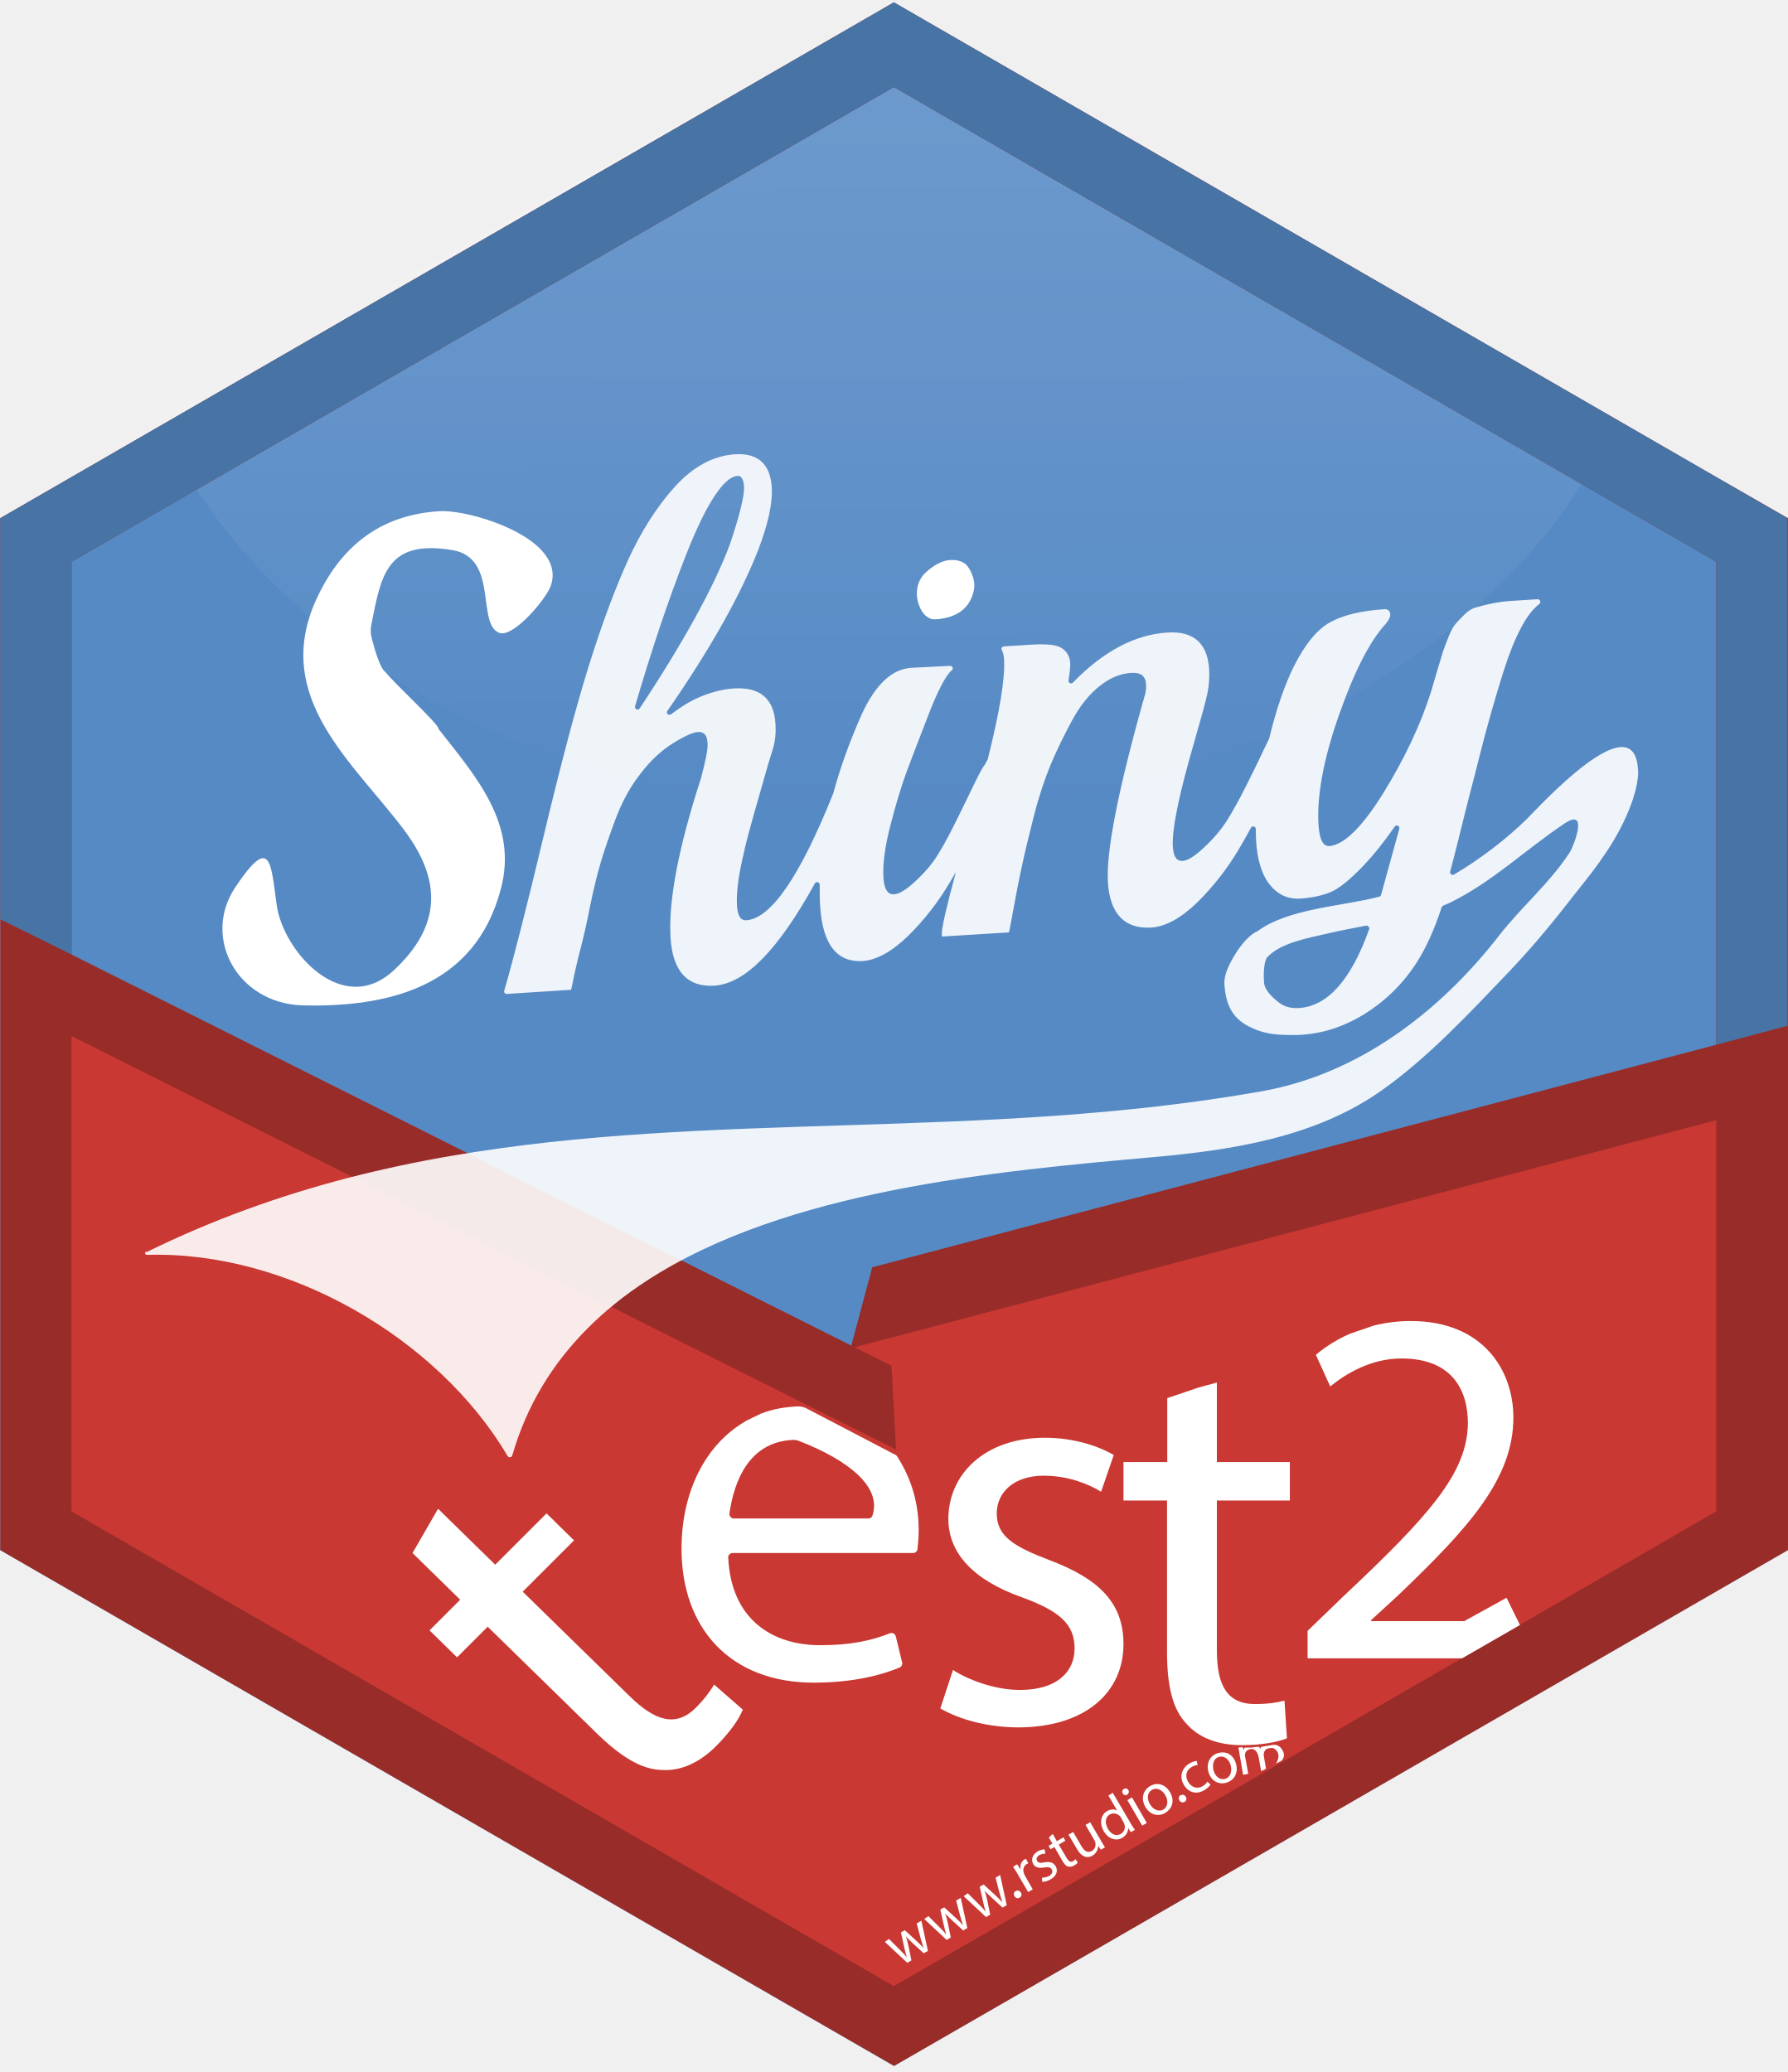
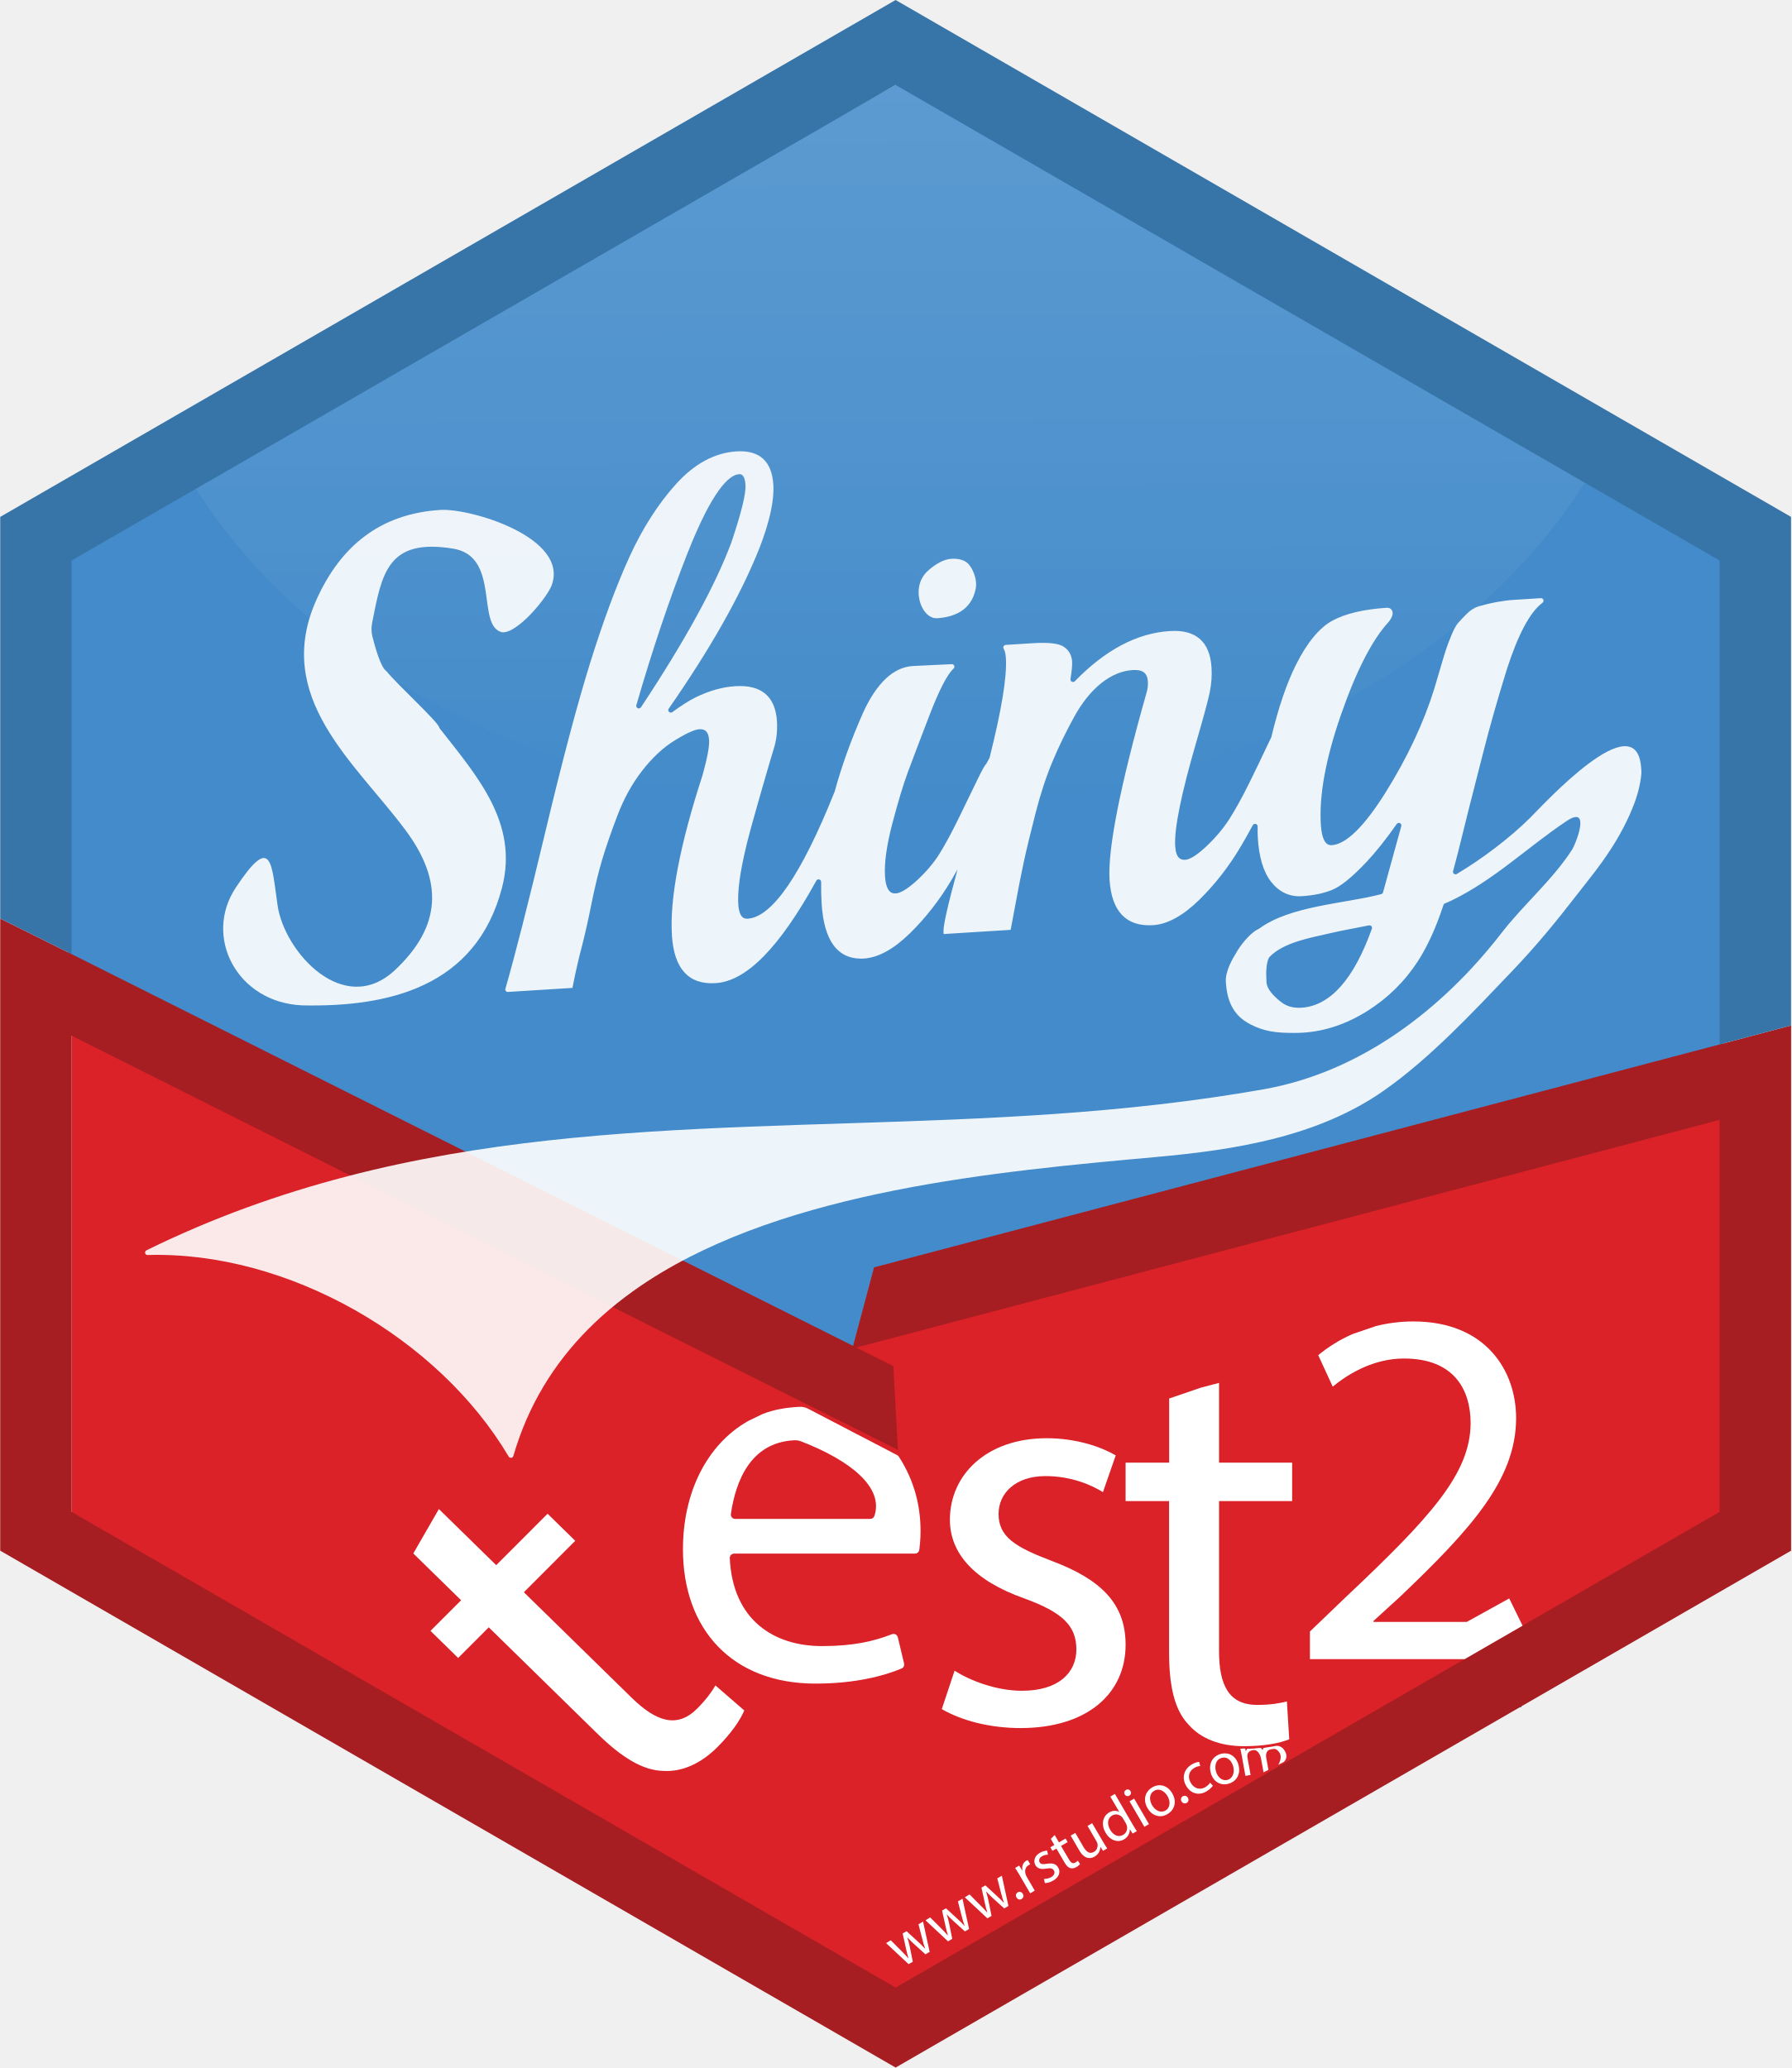
- <svg xmlns="http://www.w3.org/2000/svg" version="1.1" id="Layer_1" x="0px" y="0px" viewBox="0 0 735 852" style="enable-background:new 0 0 735 852;" xml:space="preserve">
+ <svg xmlns="http://www.w3.org/2000/svg" version="1.1" id="shinytest2" x="0px" y="0px" viewBox="0 0 2521 2911" style="enable-background:new 0 0 2521 2911;" xml:space="preserve">
  <style type="text/css">
- 	.st0{fill:#568AC5;}
+ 	.st0{fill:#438BCA;}
	.st1{opacity:0.25;fill:url(#SVGID_1_);}
- 	.st2{fill:#C93832;}
- 	.st3{fill:#982C29;}
- 	.st4{fill:#FFFFFF;}
- 	.st5{fill:#4774A5;}
- 	.st6{opacity:0.9;fill:#FFFFFF;}
- 	.st7{fill:none;}
+ 	.st2{fill:#DA2228;}
+ 	.st3{fill:#A61E22;}
+ 	.st4{fill:#3775A9;}
+ 	.st5{opacity:0.9;fill:#FFFFFF;}
+ 	.st6{fill:#FFFFFF;}
</style>
-   <path class="st0" d="M734.9,637.4L367.5,849.5L0.1,637.4V213.1L367.5,1l367.4,212.1V637.4z" />
-   <linearGradient id="SVGID_1_" gradientUnits="userSpaceOnUse" x1="363.889" y1="-128.789" x2="365.187" y2="334.736">
-     <stop offset="0" style="stop-color:#FFFFFF;stop-opacity:0.83" />
-     <stop offset="1" style="stop-color:#FFFFFF;stop-opacity:0" />
-   </linearGradient>
-   <path class="st1" d="M364.9,334c139.8,0,258.4-67.8,299.6-161.6L367.5,1L65,171.8C106,266,224.7,334,364.9,334z" />
-   <polygon class="st2" points="350.6,553.9 711.1,451.7 705.6,637.8 693,644.2 693.8,646.5 366.8,823.4 27.2,624.6 27.2,416.5 " />
-   <path class="st3" d="M705.6,196.2L427.8,35.8L367.5,1l-60.3,34.8L29.4,196.2L0.1,213.1v424.3l29.3,16.9l281.3,162.4l56.9,32.8  l56.9-32.8l281.3-162.4l29.3-16.9V213.1L705.6,196.2z M367.5,35.8L367.5,35.8L705.6,231v198.6l-347,91.5l-8.6,32.2L29.4,392.5V231  L367.5,35.8z M367.5,816.7L29.4,621.5V426l17.2,8.6L308,565.8l60.4,30.2l-1.9-34.4l-15.2-7.6l60.4-15.9l145.6-38.4l148.3-39.1v160.9  L367.5,816.7z" />
-   <path class="st4" d="M384.1,254.7L384.1,254.7L384.1,254.7c6.4-0.3,14.4-2.6,16.3-12.1c0.9-4.2-1.7-9.1-3.3-10.5  c-1.6-1.4-3.8-2-6.7-1.8c-2.9,0.2-6.4,2-9.7,5c-4.4,4-4.3,9.9-2.8,13.7C379.2,252.5,381.5,254.6,384.1,254.7z" />
-   <path class="st4" d="M206,365.2c6.9-26.5-10.3-45.8-25.5-65.2c-0.1-0.1-0.2-0.2-0.2-0.4c-0.6-2.5-17.1-17.5-21.7-23.1l-0.2-0.2  c-2.2-1.6-4.5-9.6-5.6-14c-0.5-1.8-0.5-3.8-0.1-5.6c4-20.1,6.2-35,33.3-30.5c19.5,3.2,9.4,31.4,19.8,34.2l0.2,0  c6.3,0.6,18.6-14.4,20.4-19.4c7-19.6-33.4-31.6-45.7-30.8c-24.7,1.5-40.9,14.8-50.8,36.6c-18.2,40.3,15.8,67.1,36.4,94.7  c15.6,20.9,14.9,39.5-4.3,57.4c-21,19.7-45.4-7.4-48.2-26.5c-2.5-17.5-2.3-29.7-17.1-7.5c-13.6,20.4,0.5,47.3,27.2,48.5  C158.9,414.3,195.4,406.3,206,365.2z" />
-   <polygon class="st5" points="367.5,1 0.1,213.1 0.1,378 29.4,392.5 29.4,231 367.5,35.8 367.5,35.8 705.6,231 705.6,429.6   734.9,421.8 734.9,213.1 " />
-   <path class="st6" d="M60.6,516c57.5-1.7,119.3,34,148.1,82.7c0.5,0.8,1.7,0.6,1.9-0.2c6-20.8,16.7-37.9,30.7-52  c7.4-7.5,15.7-14.1,24.8-20c57.1-37.1,143.1-44.9,208.2-50.7c32.4-2.9,66.6-8.2,93.7-27.4c18.9-13.3,36.4-32.1,52-48.4  c11.2-11.8,18.6-21,28.2-33.3c5.1-6.5,7.7-9.5,12.6-16.9c3.9-5.9,7.5-12.7,9.9-19.3c0.5-1.5,2.5-6.7,2.8-12.4v-0.2  c0-0.6-0.1-1.2-0.1-1.8c-1.8-27-40.5,15.5-45.6,20.6c-8.2,8.1-19.4,16.7-30,22.9c-0.8,0.5-1.8-0.3-1.6-1.2c1.1-4,2.4-9.1,3.9-15.2  c2-8,3.3-13.4,3.9-15.6c0.6-2.1,2.1-8.2,4.7-18.3c2.5-10,5.7-21.3,9.5-33.4c4.6-14.4,9.5-23.6,14.5-27.4l0.2-0.2  c0.8-0.6,0.3-1.9-0.7-1.9l-11.1,0.7c-4.5,0.3-9.3,1.2-14.4,2.7c-1.7,0.5-3.4,1.6-4.9,3.2c-1.4,1.4-2.6,2.6-3.4,3.6  c-0.9,1-1.9,2.8-2.9,5.4c-1,2.4-1.7,4.4-2.2,5.8c-0.4,1.4-1.2,3.9-2.3,7.6c-1.1,3.7-1.9,6.5-2.5,8.5c-4.3,13.9-11.1,28.2-19.9,42.4  c-8.7,14-16.2,21.2-22.1,21.6l-0.2,0c-2.4,0-3.8-2.8-4.2-8.4c-0.8-12,2-27.2,8.3-45.2c6.3-18,12.8-30.8,19.5-38  c1.2-1.5,1.7-2.7,1.7-3.7c-0.1-1.3-0.9-2.1-2.3-2.1h0c-9.5,0.6-17,2.4-22.3,5.3c-5.4,2.9-10.4,9-15,18.1  c-3.8,7.7-7.3,17.7-10.2,29.8l-0.1,0.2c-0.5,1-1.1,2.2-1.8,3.7c-2,4.3-4.5,9.5-7.4,15.2c-2.9,5.8-5.6,10.7-8,14.5  c-2.4,3.8-5.6,7.6-9.5,11.2c-4.6,4.4-7.3,5.4-8.7,5.5l-0.3,0c-1.5,0-3.4-0.6-3.8-5.6c-0.5-7.1,2.5-21.7,8.8-43.3  c2.9-10.1,4.7-16.6,5.4-20c0.7-3.4,0.9-6.8,0.7-10.1c-0.7-10.5-6.4-15.6-17.1-14.9c-13.4,0.8-26.5,7.8-38.9,20.6  c-0.7,0.7-2,0.1-1.8-0.9c0.5-3.3,0.8-5.7,0.7-7.2c-0.2-2.6-1.3-4.7-3.5-6.1c-2.1-1.4-6.2-1.8-12.7-1.4l-11.1,0.7  c-0.8,0.1-1.2,0.9-0.8,1.6l0,0c0.5,0.8,0.8,2,0.9,3.8c0.5,7.6-1.8,21.4-6.7,41c-0.4,0.7-0.9,1.7-1.3,2.4c-0.6,0.6-1.5,2.2-3.8,6.8  c-2.1,4.4-4.6,9.5-7.5,15.4c-2.9,5.9-5.5,10.8-7.9,14.6c-2.3,3.8-5.5,7.5-9.3,11c-4.6,4.3-7.3,5.3-8.7,5.3l-0.3,0  c-0.9,0-3.7,0-4.1-7c-0.3-5.4,0.6-12.6,2.9-21.4c2.3-8.9,4.5-16.1,6.4-21.3c1.9-5.1,4.7-12.5,9-23.5c3.9-10.2,7.2-16.6,9.8-18.9  l0.1,0c0.7-0.7,0.2-1.8-0.8-1.8l-15.9,0.8c-8,0.5-14.8,6.9-20.4,19.1c-5,11.2-8.9,22.1-11.7,32.5c-0.1,0.2-0.1,0.3-0.2,0.5  c-13.5,33.6-25.4,51-35.5,51.7l-0.3,0c-0.8,0-3.2,0-3.6-5.9c-0.3-4.7,0.4-11.1,2.2-19.1c0.7-3.2,1.6-7.2,2.9-11.9  c1.3-4.7,2.3-8.4,3.1-11.1c0.8-2.7,1.8-6.2,3-10.5c1.2-4.3,2.3-8.1,3.4-11.4c1.1-3.4,1.5-7.2,1.2-11.1c-0.7-10.2-6.4-15-17.1-14.3  c-5.2,0.3-10.7,1.9-16.2,4.5c-2.7,1.3-6,3.4-9.6,6.1c-1,0.7-2.2-0.4-1.5-1.4c17.2-24.8,29.8-47,37.3-66.1c4.1-10.7,6-19.4,5.6-25.8  c-0.6-9.6-5.7-14.2-15.1-13.6c-9,0.6-17.3,5.1-24.8,13.4c-7.4,8.2-13.8,18.3-19.2,30.1c-5.3,11.7-10.7,26.2-16,43.1  c-5.3,16.9-11.5,40.3-18.5,69.6c-7,29.3-12.5,51-16.4,64.4c-0.2,0.7,0.4,1.4,1.1,1.3l26.4-1.7l0.2-0.8c1.2-6,2.4-11.3,3.6-15.8  c1.2-4.5,2.6-10.6,4-17.8c1.5-7.2,3-13.4,4.5-18.4c1.5-5,3.6-11.1,6.2-18c2.6-6.8,6-13,10.2-18.3c4.1-5.3,8.6-9.5,13.4-12.4  c5.8-3.6,8.6-4.4,10-4.5c0.1,0,0.3,0,0.4,0c1.5,0,3.4,0.5,3.6,4.5c0.2,2.5-0.8,7.4-2.7,14.5c-9.3,28.6-13.5,50.7-12.5,65.8  c0.9,13.6,6.9,20.2,18,19.5c12.6-0.8,26.2-14.6,41.3-42c0.5-1,2-0.6,2,0.5c0,3.1,0,6.1,0.2,9c1,14.9,6.4,22.4,16.1,22.4  c0.4,0,0.8,0,1.2,0c5.9-0.4,12.2-3.9,18.9-10.4c6.5-6.4,12.3-13.8,17.2-22.1c0.8-1.3,1.6-2.7,2.4-4.1c-4,14.7-5.9,23.2-5.8,25.5  l0.1,1l27.5-1.7l0.2-0.8c0.2-0.8,1.1-5.9,1.9-10.1c1.1-6,2.2-11.7,3.4-17.1c1.1-5.3,2.8-12,4.8-20c2-7.9,4.4-15,6.9-21.1  c2.6-6.1,5.6-12.3,8.9-18.3c3.2-5.9,7-10.6,11.2-13.9c4.1-3.3,8.4-5.1,12.8-5.4c4.1-0.3,6,1.2,6.3,4.6c0.1,1.8-0.1,3.5-0.7,5.2  c-10.8,38.2-15.8,63.8-15,76.3c0.8,13,6.9,19.3,17.9,18.6c5.9-0.4,12.2-3.9,18.9-10.4c6.5-6.4,12.3-13.8,17.2-22.1  c1.5-2.6,3.2-5.5,4.8-8.5c0.5-1,2-0.6,2,0.5c0,1.5,0,3,0.1,4.3c0.4,8.1,2.3,14.3,5.5,18.4c3.3,4.2,7.5,6.2,12.6,5.9  c4.8-0.3,8.9-1.2,12.4-2.6c3.5-1.4,8.1-5.1,14-11.3c3.8-4,8-9.2,12.5-15.7c0.7-1,2.2-0.3,1.9,0.9l-7.5,27.2  c-0.1,0.4-0.4,0.6-0.7,0.7c-15,4-37.2,4.7-50.1,14.2l-0.2,0.1c-2.7,1.1-6.3,5.1-8.6,8.8c-2.3,3.7-5.1,8.6-4.8,13  c0.5,7.4,2.7,13.6,10.1,17.3c5.7,2.9,10.5,3.5,17.9,3.5c1.2,0,2.5,0,3.8-0.1c9-0.6,17.8-3.5,26.2-8.8c8.4-5.3,15.4-12.2,20.8-20.5  c4-6.2,7.5-13.9,10.5-23.1c0.1-0.3,0.3-0.5,0.6-0.7c1-0.4,1.9-0.8,2.6-1.1c17.5-8.5,31.1-21.8,47.2-32.6c10.4-7,3.7,9.5,2.4,11.6  c-8.1,12.6-19.9,22.5-29.1,34.3c-24.2,31.2-57.6,57-97.5,64.1c-115.1,20.4-225.8,7.9-334,26.7c-14,2.4-28,5.4-42,9  c-27.6,7.2-55,16.9-82.3,30.3C59.1,514.6,59.5,516.1,60.6,516z M263,291.3c-0.7,1-2.2,0.3-1.9-0.9c6.7-22.9,13.7-43.8,20.9-62.1  c10.4-26.5,17.3-32.4,21.2-32.6l0.2,0c0.5,0,2.2,0,2.5,4.4c0.2,3.6-1.7,11.5-5.8,23.7C293.5,241.4,281,264.1,263,291.3z   M562.9,382.1c-7.4,20.8-17.1,31.7-28.9,32.4c-3.4,0.2-6.2-0.6-8.5-2.5c-2.6-2.1-5.6-4.9-5.8-8c-0.3-4.3,0-7.8,1-10  c0.1-0.1,0.1-0.2,0.2-0.3c5.8-6.2,17.2-8,24.7-9.8c5.3-1.3,10.8-2.2,16.1-3.3C562.5,380.6,563.2,381.4,562.9,382.1z" />
-   <path class="st4" d="M461.9,676c0-17-10.2-26.8-30.2-34.4c-15-5.7-21.9-9.9-21.9-19.3c0-8.5,6.9-15.5,19.3-15.5  c10.7,0,19,3.8,23.6,6.6l5.2-15.1c-6.4-3.8-16.7-7.1-28.3-7.1c-24.8,0-39.7,15.1-39.7,33.4c0,13.7,9.8,25,30.5,32.3  c15.5,5.7,21.4,11.1,21.4,21c0,9.4-7.1,17-22.4,17c-10.5,0-21.4-4.2-27.6-8.2l-5.2,15.8c8.1,4.7,19.8,7.8,32.4,7.8  C446.2,710.1,461.9,696,461.9,676z" />
-   <path class="st4" d="M327.9,578.3c-5.5,0.3-10.3,1.1-15.1,3c-0.1,0-0.1,0-0.2,0.1l-5.8,2.8c0,0-0.1,0-0.1,0.1  c-16.9,9.7-26.5,29.4-26.5,52.5c0,33,20.3,55.1,54.3,55.1c16.5,0,28.1-3.2,35.3-6.2c0.8-0.3,1.3-1.2,1.1-2.1l-2.6-10.7  c-0.3-1.1-1.4-1.7-2.4-1.3c-7.1,2.8-15.5,4.9-28.7,4.9c-19.6,0-36.6-10.5-37.8-36c-0.1-1,0.8-1.9,1.8-1.9h74.2  c0.9,0,1.7-0.7,1.8-1.6c0.2-2,0.5-4.5,0.5-7.7c0-9.9-2.3-20.3-8.9-30.5c-0.2-0.3-0.4-0.5-0.7-0.6c-3.7-2-29.8-15.5-36.6-19.1  C330.4,578.5,329.2,578.3,327.9,578.3z M357.1,624.4h-55.4c-1.1,0-1.9-1-1.8-2.1c1.9-13.1,7.9-29.3,25.9-30.2c1-0.1,2,0.1,2.9,0.5  c20.3,7.9,33.9,18.9,30,30.6C358.5,623.9,357.8,624.4,357.1,624.4z" />
-   <path class="st4" d="M526.4,718.5c-1.7-1.5-3-1-4.2-0.8c-1.1,0.2-3.7,0.5-3.8,0.7c-0.2,0.6,0,0-0.2,0.7l0,0  c-0.2-0.3-0.4-0.6-0.6-0.8l0,0l0,0c-0.1,0-0.2,0-0.3,0l-0.3,0c-0.5,0-0.6,0-1.1,0.1c-1,0.2-1.7,0.2-2.7,0.2c-0.4,0-1,0-1.4,0  c-0.2,0.2-0.4,0.6-0.5,0.9l-0.1,0l-0.2-1l-0.2,0c-0.6,0-1,0-1.6,0.1l-0.1,0c0.2,0.8,0.4,1.6,0.5,2.6l1.5,8.6l2.1-0.4l-1.3-7.1  c-0.1-0.4-0.1-0.7,0-1.1c0.2-1.1,1-1.8,2.4-2c1.7-0.3,2.9,1.6,3.2,3.5l1,5.6l2-1l-0.9-5.2c-0.1-0.4-0.1-0.8,0-1.1  c0.2-1.1,0.8-1.9,2-2.1c1.3-0.2,1.9-0.4,3,0.7c2.3,2.3,0,5.6,0,5.6l2.1-1.1C526.6,724.2,529.6,722.1,526.4,718.5z" />
-   <path class="st4" d="M286.1,702.2c-8.2,8.2-16.8,5.4-27-4.5l-44.2-43.2l21.1-21.1l-11.3-11.1l-21.1,21.1l-23.5-23l-10.5,18.2  l19.6,19.2l-12.6,12.6l11.3,11.1l12.6-12.6l44.7,43.7c9.6,9.4,18.4,15.1,27,15.2c7.6,0.5,15.3-2.9,22.2-9.8c5.7-5.7,9.4-11,11-15  l-11.8-10.3C292.2,695,289.9,698.4,286.1,702.2z" />
-   <path class="st4" d="M461.9,601.3V617h17.9v62.2c0,13.4,2.1,23.6,8.1,29.7c5,5.7,12.9,8.7,22.6,8.7c8.1,0,14.5-1.2,18.6-2.8l-1-15.5  c-2.6,0.7-6.7,1.4-12.1,1.4c-11.7,0-15.7-8-15.7-22.1V617h30v-15.8h-30v-32.7l-7.4,2l-13,4.4v26.3H461.9z" />
-   <path class="st4" d="M546.9,570.1c6.4-5.2,16.7-11.5,29.3-11.5c20.6,0,27.3,12.8,27.3,26.6c-0.2,20.6-16.1,38.2-51.3,71.3  l-14.6,14.1v11.3l63.5,0l23.8-13.7l-5.5-11.2l-17.4,9.6h-38.3v-0.4l11-10.1c29-27.7,47.5-48,47.5-73.2c0-19.5-12.5-39.7-42.2-39.7  c-5.4,0-10.5,0.7-15.3,1.9l-9.6,3.3c-5.3,2.3-10.1,5.3-14.1,8.7L546.9,570.1z" />
-   <path class="st4" d="M365.5,797.3l4.5,4.5c1,1,1.9,1.9,2.7,2.9l0.1,0c-0.4-1.2-0.7-2.5-1-3.8l-1.4-6.3l1.6-0.9l4.7,4.3  c1.1,1,2.1,2,2.9,2.9l0.1,0c-0.4-1.2-0.8-2.4-1.2-3.9l-1.6-6.1l1.9-1.1l2.7,12.4l-1.7,1l-4.5-4.1c-1-1-2-1.8-2.9-2.9l0,0  c0.5,1.4,0.8,2.7,1.1,4l1.2,5.9l-1.7,1l-9.2-8.6L365.5,797.3z" />
-   <path class="st4" d="M381.7,787.9l4.5,4.5c1,1,1.9,1.9,2.7,2.9l0.1,0c-0.4-1.2-0.7-2.5-1-3.8l-1.4-6.3l1.6-0.9l4.7,4.3  c1.1,1,2.1,2,2.9,2.9l0.1,0c-0.4-1.2-0.8-2.4-1.2-3.9l-1.6-6.1l1.9-1.1l2.7,12.4l-1.7,1l-4.5-4.1c-1-1-2-1.8-2.9-2.9l0,0  c0.5,1.4,0.8,2.7,1.1,4l1.2,5.9l-1.7,1l-9.2-8.6L381.7,787.9z" />
-   <path class="st4" d="M397.9,778.5l4.5,4.5c1,1,1.9,1.9,2.7,2.9l0.1,0c-0.4-1.2-0.7-2.5-1-3.8l-1.4-6.3l1.6-0.9l4.7,4.3  c1.1,1,2.1,2,2.9,2.9l0.1,0c-0.4-1.2-0.8-2.4-1.2-3.9l-1.6-6.1l1.9-1.1l2.7,12.4l-1.7,1l-4.5-4.1c-1-1-2-1.8-2.9-2.9l0,0  c0.5,1.4,0.8,2.7,1.1,4l1.2,5.9l-1.7,1l-9.2-8.6L397.9,778.5z" />
-   <path class="st4" d="M417.1,779.7c-0.5-0.8-0.3-1.7,0.5-2.1c0.8-0.4,1.6-0.2,2.1,0.6c0.5,0.8,0.3,1.7-0.5,2.1  C418.4,780.8,417.6,780.5,417.1,779.7z" />
-   <path class="st4" d="M418.5,770.8c-0.7-1.2-1.4-2.3-2-3.2l1.7-1l1.3,2l0.1,0c-0.3-1.7,0.3-3.2,1.6-4c0.2-0.1,0.4-0.2,0.6-0.2l1,1.8  c-0.2,0.1-0.4,0.2-0.7,0.3c-1.3,0.8-1.7,2.3-1.1,3.9c0.1,0.3,0.2,0.6,0.4,0.9l3.2,5.6l-1.9,1.1L418.5,770.8z" />
-   <path class="st4" d="M428.4,772.1c0.8,0,2-0.2,2.9-0.7c1.4-0.8,1.6-1.9,1.1-2.7c-0.5-0.9-1.4-1.1-3.1-0.8c-2.3,0.4-3.8-0.1-4.5-1.4  c-1-1.7-0.4-3.9,1.8-5.2c1.1-0.6,2.2-0.9,2.9-0.8l0.3,1.7c-0.6,0-1.5,0.1-2.5,0.6c-1.1,0.7-1.4,1.7-0.9,2.4c0.5,0.9,1.4,0.9,3,0.6  c2.2-0.4,3.7,0,4.6,1.6c1.1,1.8,0.4,4-2.1,5.4c-1.1,0.7-2.4,1-3.4,1L428.4,772.1z" />
-   <path class="st4" d="M432.8,754.1l1.7,3l2.7-1.6l0.8,1.4l-2.7,1.6l3.3,5.6c0.8,1.3,1.6,1.8,2.6,1.2c0.5-0.3,0.8-0.6,1-0.8l0.9,1.4  c-0.3,0.4-0.8,0.8-1.5,1.2c-0.9,0.5-1.8,0.6-2.5,0.4c-0.9-0.2-1.6-1.1-2.3-2.3l-3.3-5.7l-1.6,0.9l-0.8-1.4l1.6-0.9l-1.5-2.5  L432.8,754.1z" />
-   <path class="st4" d="M452.6,756.8c0.6,1.1,1.2,2,1.7,2.8l-1.7,1l-1.1-1.6l0,0c0,1.1-0.5,2.9-2.3,4c-1.6,1-4.1,1.2-6.3-2.5l-3.6-6.1  l1.9-1.1l3.4,5.8c1.2,2,2.5,3,4.3,2c1.3-0.7,1.6-2.1,1.5-3.2c-0.1-0.3-0.2-0.7-0.4-1.1l-3.7-6.4l1.9-1.1L452.6,756.8z" />
-   <path class="st4" d="M457.5,737.2l7.4,12.6c0.5,0.9,1.2,2,1.7,2.6l-1.7,1l-1.1-1.8l0,0c0.1,1.5-0.7,3.1-2.4,4.1  c-2.5,1.5-5.7,0.5-7.6-2.7c-2-3.5-1.1-6.9,1.4-8.3c1.6-0.9,3.1-0.8,4.1-0.2l0,0l-3.6-6.2L457.5,737.2z M460.9,747.5  c-0.1-0.2-0.3-0.6-0.6-0.8c-1-1-2.6-1.4-4-0.6c-2,1.1-2.1,3.6-0.8,5.9c1.2,2.1,3.3,3.3,5.3,2.1c1.3-0.7,2-2.3,1.5-3.9  c-0.1-0.3-0.2-0.6-0.4-0.9L460.9,747.5z" />
-   <path class="st4" d="M463.9,736.1c0.4,0.6,0.2,1.4-0.5,1.9c-0.7,0.4-1.4,0.1-1.8-0.5c-0.4-0.7-0.2-1.5,0.5-1.9  C462.7,735.2,463.5,735.4,463.9,736.1z M469.6,750.7l-6.1-10.5l1.9-1.1l6.1,10.5L469.6,750.7z" />
-   <path class="st4" d="M481,736.9c2.3,3.9,0.6,7.1-2,8.6c-2.8,1.6-6.2,0.8-8.1-2.5c-2-3.5-0.9-6.9,2-8.6  C475.8,732.7,479.1,733.7,481,736.9z M472.8,741.9c1.3,2.3,3.7,3.2,5.5,2.2c1.8-1.1,2.2-3.6,0.8-5.9c-1-1.8-3.2-3.5-5.5-2.2  C471.4,737.3,471.6,739.9,472.8,741.9z" />
-   <path class="st4" d="M484.9,740.3c-0.5-0.8-0.3-1.7,0.5-2.1c0.8-0.4,1.6-0.2,2.1,0.6c0.5,0.8,0.3,1.7-0.5,2.1  C486.2,741.4,485.3,741.1,484.9,740.3z" />
-   <path class="st4" d="M497.7,733.8c-0.3,0.5-1.2,1.5-2.7,2.4c-3.2,1.8-6.4,0.9-8.3-2.3c-1.9-3.2-1-6.8,2.4-8.8c1.1-0.7,2.3-1,2.9-1  l0.4,1.7c-0.6,0-1.5,0.2-2.5,0.8c-2.4,1.4-2.7,3.9-1.4,6.1c1.4,2.4,3.8,3,5.9,1.8c1.1-0.6,1.6-1.3,2-1.9L497.7,733.8z" />
-   <path class="st4" d="M508.2,725.4c1.1,4.3-1.4,7-4.2,7.7c-3.2,0.8-6.2-0.9-7.2-4.6c-1-3.9,1-6.9,4.2-7.7  C504.4,719.9,507.3,721.8,508.2,725.4z M498.9,727.9c0.7,2.6,2.6,4.1,4.7,3.6c2-0.5,3.1-2.8,2.4-5.5c-0.5-2-2.2-4.2-4.7-3.6  C498.8,723,498.4,725.7,498.9,727.9z" />
-   <polygon class="st7" points="350,553.4 358.6,521.1 705.6,429.6 705.6,231 367.5,35.8 367.5,35.8 29.4,231 29.4,392.5 " />
+   <g>
+     <g>
+       <polygon class="st0" points="1305.3,2884.5 1890.6,2546.6 2143.4,2400.6 1455.5,2797.8   " />
+       <polygon class="st0" points="648.6,2557.1 1152.6,2848.1 1065.5,2797.8   " />
+       <polygon class="st0" points="2230.5,669.5 1260.5,109.5 1260.5,119.5 275.9,677.9 95.7,779 95.7,1345 95.7,1343 1200.6,1896.6     1230.1,1786.1 2425.2,1472.2 2425.2,779   " />
+       <linearGradient id="SVGID_1_" gradientUnits="userSpaceOnUse" x1="1250.031" y1="-445.14" x2="1254.484" y2="1144.72">
+         <stop offset="0" style="stop-color:#FFFFFF;stop-opacity:0.83" />
+         <stop offset="1" style="stop-color:#FFFFFF;stop-opacity:0" />
+       </linearGradient>
+       <path class="st1" d="M1251.5,1142.3c432.9,0,806.3-189.4,979-462.9l-970-560h0L275.9,687.9    C447.4,960.7,817.7,1142.3,1251.5,1142.3z" />
+       <polygon class="st2" points="1412.1,1835.2 1202.5,1896 1243.9,1930.4 1261,2034.8 1056.5,1931.1 159.7,1481.3 100.7,1451.7     100.7,2132.2 1260.5,2801.8 2423.2,2132.2 2423.2,1569.4 1911.4,1703.5   " />
+       <path class="st3" d="M1890.6,363.8l630.1,363.8v715.9l-100.5,26.7v0l-1190.1,313.8l-29.5,110.5L100.7,1343l0,0L0.3,1293V727.6    L1260.5,0v0L0.3,727.6v1455.2l460,265.6l188.3,108.7l416.9,240.7l87.2,50.3l107.8,62.3l44.8-25.9l150.2-86.7l688-397.2    l377.3-217.8V727.6L1890.6,363.8z M2420.2,2128.2l-1159.7,669.6L100.7,2128.2v-670.4l58.9,29.6l896.9,449.8l207.2,103.7l-6.4-118    l-52.3-26l207-54.6l499.3-131.7l508.8-134.2V2128.2z" />
+       <polygon class="st4" points="0.3,727.6 0.3,1293 100.7,1343 100.7,1343 100.7,789 275.9,687.9 1260.5,119.5 1260.5,119.5     2230.5,679.5 2420.2,789 2420.2,1470.2 2420.2,1470.2 2520.7,1443.5 2520.7,727.6 1890.6,363.8 1260.5,0   " />
+     </g>
+     <path class="st5" d="M1317.4,870.3l0.2,0l0.1,0c21.8-1.1,49.1-9.1,55.5-41.5c3-14.6-5.8-31.3-11.4-36.1c-5.4-4.7-13.1-6.7-22.9-6.1   c-10.1,0.6-21.9,6.8-33.3,17.2c-15,13.8-14.6,34-9.6,47.1C1300.5,862.6,1308.7,870,1317.4,870.3z" />
+     <path class="st5" d="M706.6,1249.3c23.6-91-35.4-157.1-87.6-223.8c-0.3-0.4-0.6-0.8-0.7-1.3c-2-8.5-58.5-59.9-74.3-79.3l-0.6-0.5   c-7.5-5.4-15.4-32.9-19.2-48.1c-1.6-6.3-1.7-12.9-0.5-19.3c13.7-69.1,21.2-119.9,114.1-104.7c66.7,10.9,32.2,107.8,68.1,117.5   l0.8,0.2c21.6,2.1,63.7-49.2,69.9-66.5c24-67.1-114.5-108.3-156.7-105.7c-84.6,5.2-140.3,50.7-174.2,125.7   c-62.6,138.2,54.3,230,124.9,324.9c53.4,71.7,51,135.4-14.6,197c-72,67.6-155.8-25.3-165.3-90.8c-8.7-60-7.9-101.8-58.6-25.6   c-46.6,69.9,1.7,162.2,93.2,166.2C545.2,1417.8,670.1,1390.3,706.6,1249.3z" />
+     <path class="st5" d="M207.8,1766.6c197.2-5.7,409.4,116.7,508.1,283.7c1.6,2.7,5.7,2.2,6.6-0.8c20.7-71.5,57.3-130.1,105.2-178.4   c25.4-25.6,54-48.3,85-68.4c195.9-127.1,491-153.8,714-174c111.2-10,228.3-28.3,321.5-93.9c65-45.7,124.7-109.9,178.3-166   c38.6-40.4,63.9-72,96.8-114.3c17.4-22.5,26.3-32.6,43.1-58.1c13.3-20.2,25.6-43.5,34-66.1c1.9-5,8.4-23.1,9.8-42.7v-0.5   c-0.1-2-0.3-4-0.4-6.1c-6.3-92.7-139,53.1-156.6,70.5c-28.1,27.8-66.6,57.1-102.8,78.7c-2.8,1.7-6.2-0.9-5.3-4   c3.8-13.9,8.3-31.3,13.4-52.3c6.8-27.6,11.4-46.1,13.4-53.5c1.9-7.4,7.3-28.2,16-62.7c8.7-34.4,19.7-73,32.6-114.7   c15.8-49.3,32.6-80.9,49.8-94l0.7-0.6c2.8-2.1,1.1-6.6-2.4-6.4l-38.1,2.4c-15.3,1-31.9,4-49.5,9.1c-6,1.9-11.6,5.5-16.9,10.8   c-4.9,5-8.8,9-11.6,12.2c-3.2,3.5-6.5,9.6-10.1,18.5c-3.4,8.3-5.9,15-7.5,19.9c-1.5,4.7-4.2,13.5-7.9,26.2   c-3.7,12.7-6.6,22.4-8.6,29.1c-14.9,47.7-37.9,96.6-68.4,145.4c-30,47.9-55.5,72.9-75.8,74.1l-0.8,0c-8.3,0-13.2-9.7-14.4-28.7   c-2.7-41.2,6.9-93.4,28.4-155.1c21.5-61.7,43.9-105.5,66.9-130.3c4-5,5.9-9.2,5.7-12.8c-0.3-4.5-3.1-7.3-8-7.3h0   c-32.4,2.1-58.1,8.1-76.5,18c-18.5,10-35.8,30.9-51.4,62c-13.2,26.3-24.9,60.6-34.8,102.1l-0.3,0.7c-1.7,3.3-3.7,7.4-6.2,12.8   c-6.9,14.9-15.4,32.5-25.2,52.3c-9.8,19.8-19.1,36.5-27.5,49.7c-8.4,13.1-19.3,26-32.4,38.4c-15.9,15-24.9,18.5-29.7,18.8l-1.1,0   c-5,0-11.8-2-12.9-19.2c-1.6-24.4,8.6-74.4,30.3-148.6c10-34.6,16.1-57,18.4-68.5c2.3-11.6,3.2-23.2,2.4-34.6   c-2.3-36.2-22-53.5-58.8-51.1c-46,2.9-90.8,26.6-133.5,70.6c-2.5,2.5-6.7,0.4-6.2-3c1.9-11.5,2.6-19.7,2.3-24.8   c-0.6-9-4.6-16-11.9-20.8c-7.1-4.7-21.2-6.3-43.5-4.9l-38.1,2.4c-2.7,0.2-4.3,3.2-2.8,5.5l0,0c1.7,2.6,2.7,7,3.1,12.9   c1.7,26.1-6.1,73.5-23,140.6c-1.3,2.3-3.3,5.8-4.5,8.2c-2,1.9-5.3,7.4-13,23.4c-7.2,14.9-15.8,32.5-25.7,52.9   c-9.9,20.3-19,37.2-27.1,50.2c-8,13-18.8,25.7-31.9,37.8c-15.9,14.6-25,18-29.7,18.3l-1,0c-3.1,0-12.7,0-14.2-24.1   c-1.2-18.5,2.2-43.2,10.1-73.5c8-30.5,15.4-55.1,22-73c6.4-17.3,16.2-43,30.7-80.8c13.5-35,24.8-56.9,33.5-64.9l0.2-0.2   c2.5-2.3,0.7-6.3-2.6-6.2l-54.7,2.6c-27.3,1.7-50.8,23.7-70,65.5c-17,38.5-30.4,75.6-40.1,111.4c-0.2,0.5-0.5,1-0.7,1.6   c-46.3,115.4-87.2,175-121.8,177.2l-0.9,0c-2.7,0-10.9,0-12.2-20.3c-1-16,1.5-38,7.5-65.6c2.3-11.1,5.6-24.8,10-40.8   c4.4-16,8-28.7,10.7-38.1c2.7-9.4,6.2-21.4,10.4-36.2c4.2-14.7,8.1-27.7,11.6-39.1c3.6-11.8,5-24.6,4.2-38   c-2.3-34.9-21.9-51.5-58.7-49.2c-17.9,1.1-36.6,6.4-55.5,15.6c-9.4,4.6-20.4,11.6-33,20.9c-3.3,2.4-7.4-1.5-5.1-4.9   c59.2-85.1,102.1-161.3,128-226.9c14.2-36.7,20.6-66.5,19.2-88.5c-2.1-32.9-19.5-48.7-51.7-46.7c-30.8,1.9-59.4,17.4-85.1,45.8   c-25.3,28-47.5,62.7-65.9,103.1c-18.3,40.2-36.7,89.9-54.8,147.8c-18.1,57.9-39.4,138.2-63.4,238.9   c-24,100.5-42.9,174.8-56.2,220.8c-0.7,2.4,1.2,4.7,3.7,4.5l90.7-5.7l0.5-2.7c4.1-20.6,8.3-38.9,12.4-54.3   c4.1-15.6,8.8-36.2,13.8-61.2c5-24.7,10.2-46,15.4-63.3c5.2-17.3,12.4-38.1,21.4-61.7c8.9-23.4,20.6-44.6,34.9-62.9   c14.2-18.2,29.6-32.5,45.9-42.5c20-12.3,29.6-15.2,34.2-15.5c0.5,0,0.9,0,1.4,0c5.3,0,11.5,1.7,12.4,15.3   c0.6,8.7-2.6,25.5-9.3,49.6c-31.9,98-46.4,173.9-43,225.8c3,46.6,23.7,69.2,61.6,66.7c43.2-2.7,89.8-50.1,141.6-144.2   c1.8-3.3,6.8-2,6.8,1.8c-0.2,10.5,0.1,20.8,0.7,31c3.3,51,21.9,76.9,55.3,76.9c1.4,0,2.8,0,4.2-0.1c20.2-1.3,41.9-13.2,64.7-35.5   c22.3-21.8,42.2-47.4,59-75.9c2.7-4.5,5.4-9.3,8.1-14.2c-13.8,50.5-20.3,79.4-19.8,87.5l0.2,3.6l94.2-5.9l0.6-2.6   c0.6-2.7,3.9-20.3,6.5-34.6c3.7-20.5,7.6-40.2,11.6-58.8c3.9-18,9.5-41.1,16.5-68.4c6.9-27.1,15-51.5,23.8-72.5   c8.8-21,19-42.1,30.4-62.7c11.1-20.3,24-36.3,38.3-47.7c14-11.2,28.9-17.4,44-18.4c14-0.9,20.7,3.9,21.5,15.8   c0.4,6-0.4,11.9-2.3,17.7c-37,130.9-54.3,219-51.6,261.8c2.9,44.6,23.5,66.2,61.4,63.8c20.1-1.3,41.9-13.2,64.7-35.5   c22.3-21.8,42.2-47.4,59-75.9c5.3-9,10.8-18.8,16.5-29.3c1.8-3.3,6.9-2,6.8,1.8c-0.1,5.3-0.1,10.2,0.2,14.8   c1.5,27.9,7.8,49.1,18.8,63.1c11.3,14.4,25.9,21.3,43.2,20.2c16.4-1,30.7-4,42.5-8.8c12.2-4.9,27.9-17.6,48.1-38.9   c12.9-13.6,27.3-31.6,43-53.9c2.3-3.3,7.5-0.9,6.4,3l-25.7,93.2c-0.3,1.2-1.3,2.2-2.5,2.5c-51.5,13.6-127.6,16-172,48.7l-0.6,0.3   c-9.1,3.9-21.6,17.4-29.6,30.3c-7.8,12.6-17.5,29.4-16.5,44.5c1.6,25.4,9.4,46.6,34.5,59.5c19.5,10,35.8,12.1,61.3,12.1   c4.2,0,8.6-0.1,13-0.4c30.7-1.9,61-12.1,90-30.3c28.9-18.1,52.9-41.7,71.4-70.2c13.7-21.1,25.7-47.7,36.1-79.3   c0.3-1,1.1-1.8,2.1-2.2c3.3-1.3,6.4-2.6,9-3.9c60.1-29,106.6-74.7,161.9-111.8c35.7-23.9,12.7,32.7,8.2,39.8   c-27.8,43.1-68.4,77.3-99.7,117.8c-82.8,106.9-197.7,195.6-334.5,219.8c-394.9,69.8-774.5,27.1-1145.7,91.5   c-48.2,8.4-96.2,18.5-144.1,31c-94.6,24.6-188.6,58-282.3,104C202.6,1761.6,203.9,1766.7,207.8,1766.6z M902.1,995.6   c-2.3,3.4-7.6,1-6.5-3c22.8-78.6,46.9-150.2,71.7-213.1c35.8-91,59.3-111.1,72.8-112l0.6,0c1.9,0,7.6,0,8.5,15.1   c0.8,12.2-5.9,39.6-19.9,81.1C1006.6,824.5,963.9,902.4,902.1,995.6z M1930.8,1307.3c-25.4,71.2-58.7,108.6-99.1,111.2   c-11.7,0.7-21.3-2-29.3-8.5c-8.9-7.2-19.2-16.9-19.9-27.4c-1-14.9-0.2-26.9,3.3-34.3c0.2-0.4,0.4-0.7,0.7-1   c20-21.1,59-27.4,84.9-33.5c18.2-4.3,36.9-7.4,55.3-11.2C1929.4,1302.1,1931.7,1304.7,1930.8,1307.3z" />
+     <path class="st6" d="M1584.2,2315.2c0-58.2-35.1-92.1-103.7-117.9c-51.4-19.4-75.1-33.9-75.1-66.2c0-29.1,23.7-53.3,66.1-53.3   c36.7,0,65.3,12.9,80.8,22.6l18-51.7c-22-12.9-57.1-24.2-97.1-24.2c-84.9,0-136.3,51.7-136.3,114.7c0,46.9,33.5,85.6,104.5,110.7   c53.1,19.4,73.5,38,73.5,71.9c0,32.3-24.5,58.2-76.7,58.2c-35.9,0-73.5-14.5-94.7-28.3l-18,54.1c27.8,16.2,67.8,26.7,111,26.7   C1530.3,2432.4,1584.2,2383.9,1584.2,2315.2z" />
+     <path class="st6" d="M1124.8,1980.3c-19,1.1-35.5,3.8-51.6,10.2c-0.2,0.1-0.4,0.1-0.5,0.2l-20,9.7c-0.2,0.1-0.3,0.2-0.5,0.3   c-57.9,33.3-91,100.8-91,180.1c0,113.2,69.7,189.1,186.4,189.1c56.5,0,96.4-10.9,121.2-21.2c2.8-1.2,4.4-4.2,3.6-7.2l-8.8-36.8   c-0.9-3.7-4.8-5.7-8.3-4.3c-24.4,9.5-53.2,16.7-98.4,16.7c-67.3,0-125.6-36.2-129.8-123.6c-0.2-3.6,2.6-6.6,6.2-6.6h254.4   c3.1,0,5.8-2.3,6.2-5.5c0.8-6.7,1.7-15.6,1.7-26.3c0-33.8-7.9-69.6-30.5-104.6c-0.6-0.9-1.4-1.6-2.3-2.1   c-12.7-6.9-102.3-53.1-125.6-65.5C1133.4,1980.9,1129.1,1980,1124.8,1980.3z M1224.7,2138.1h-189.9c-3.8,0-6.7-3.3-6.1-7.1   c6.5-45,27-100.5,88.9-103.6c3.4-0.2,6.9,0.3,10.1,1.6c69.6,27,116.2,64.8,103,104.8C1229.8,2136.4,1227.4,2138.1,1224.7,2138.1z" />
+     <path class="st6" d="M981.2,2405.1c-28.1,28.1-57.6,18.6-92.4-15.5l-151.5-148.3l72.3-72.4l-38.9-38.1l-72.3,72.4l-80.7-79   l-36,62.5l67.3,65.9l-43.1,43.1l38.9,38.1l43.1-43.1l153.2,150c33.1,32.4,63.2,51.6,92.6,52.1c26,1.6,52.5-10,76-33.5   c19.5-19.5,32.1-37.9,37.8-51.6l-40.6-35.2C1002.4,2380.4,994.4,2391.9,981.2,2405.1z" />
+     <path class="st6" d="M1584.2,2058.9v54.1h61.2v213.3c0,46,7.3,80.8,27.8,101.8c17.1,19.4,44.1,29.9,77.6,29.9   c27.8,0,49.8-4,63.7-9.7l-3.3-53.3c-9,2.4-22.9,4.9-41.6,4.9c-40,0-53.9-27.5-53.9-75.9V2113h102.9v-54.1h-102.9v-112.3l-25.5,6.7   l-44.7,15.3v90.3H1584.2z" />
+     <path class="st6" d="M1875.7,1951.9c21.8-18,57.4-39.6,100.3-39.6c70.5,0,93.8,43.9,93.8,91.4c-0.7,70.5-55.3,131-176,244.7   l-50.2,48.2v38.9l217.7,0l81.6-47.1l-18.8-38.4l-59.8,33.1h-131.2v-1.4l37.8-34.5c99.6-95,162.9-164.8,162.9-251.1   c0-66.9-42.9-136-144.7-136c-18.5,0-36.1,2.4-52.5,6.5l-32.8,11.2c-18.3,8-34.6,18.3-48.5,29.8L1875.7,1951.9z" />
+     <path class="st6" d="M1805.6,2461.1c-5.8-5.2-10.3-3.4-14.5-2.6c-3.9,0.7-12.8,1.6-13.1,2.4c-0.8,2,0,0-0.9,2.5l-0.2,0   c-0.6-1.1-1.4-2-2.2-2.9l0,0l0,0c-0.3,0-0.6,0-0.9,0l-0.9,0c-1.6,0-2.1,0.1-3.6,0.3c-3.3,0.5-5.8,0.5-9.1,0.7   c-1.4,0.1-3.4,0.1-4.9,0.1c-0.6,0.8-1.3,2.2-1.7,3.2l-0.3,0l-0.8-3.5l-0.9,0c-1.9,0.1-3.4,0-5.4,0.2l-0.5,0   c0.6,2.7,1.2,5.5,1.8,8.8l5.3,29.5l7.3-1.3l-4.4-24.4c-0.2-1.3-0.3-2.5-0.1-3.7c0.5-3.9,3.5-6.1,8.1-6.9c5.7-1,9.9,5.5,11.1,12   l3.5,19.3l6.9-3.5l-3.2-17.8c-0.2-1.3-0.2-2.7-0.1-3.8c0.6-3.8,2.7-6.6,6.9-7.3c4.6-0.8,6.6-1.4,10.2,2.5c7.8,7.8,0,19.3,0,19.3   l7.3-3.7C1806.3,2480.7,1816.3,2473.4,1805.6,2461.1z" />
+     <path class="st6" d="M1253.7,2731.2l15.4,15.5c3.4,3.4,6.5,6.5,9.3,9.9l0.2-0.1c-1.3-4.1-2.4-8.6-3.4-13.2l-4.8-21.7l5.5-3.2   l16,14.7c3.8,3.5,7.1,6.7,10,9.9l0.2-0.1c-1.5-4-2.8-8.3-4-13.2l-5.4-21l6.4-3.8l9.3,42.6l-5.9,3.5l-15.4-13.9   c-3.6-3.3-6.7-6.2-10-9.9l-0.1,0.1c1.6,4.8,2.7,9.2,3.6,13.7l4.1,20.4l-5.9,3.4l-31.7-29.6L1253.7,2731.2z" />
+     <path class="st6" d="M1309.2,2699l15.4,15.5c3.4,3.4,6.5,6.5,9.3,9.9l0.2-0.1c-1.3-4.1-2.4-8.6-3.4-13.2l-4.8-21.7l5.5-3.2l16,14.7   c3.8,3.5,7.1,6.7,10,9.9l0.2-0.1c-1.5-4-2.8-8.3-4-13.2l-5.4-21l6.4-3.8l9.3,42.6l-5.9,3.4l-15.4-13.9c-3.6-3.3-6.7-6.2-10-9.9   l-0.1,0.1c1.6,4.8,2.7,9.2,3.6,13.8l4.1,20.4l-5.9,3.5l-31.7-29.6L1309.2,2699z" />
+     <path class="st6" d="M1364.6,2666.7l15.4,15.5c3.4,3.4,6.5,6.5,9.3,9.9l0.2-0.1c-1.3-4.1-2.4-8.6-3.4-13.2l-4.8-21.7l5.5-3.2   l16,14.7c3.8,3.5,7.1,6.7,10,9.8l0.2-0.1c-1.5-4-2.8-8.3-4-13.2l-5.4-21l6.4-3.8l9.3,42.6l-5.9,3.5l-15.4-13.9   c-3.6-3.3-6.7-6.2-10-9.9l-0.2,0.1c1.6,4.8,2.7,9.2,3.6,13.8l4.1,20.4l-5.9,3.4l-31.7-29.6L1364.6,2666.7z" />
+     <path class="st6" d="M1430.7,2671c-1.6-2.7-0.9-5.7,1.7-7.3c2.6-1.5,5.5-0.6,7.1,2.1c1.6,2.7,1,5.7-1.7,7.3   C1435.2,2674.7,1432.3,2673.7,1430.7,2671z" />
+     <path class="st6" d="M1435.5,2640.4c-2.5-4.2-4.6-7.8-6.8-11l5.7-3.3l4.3,6.9l0.3-0.2c-1.2-5.8,1-11.1,5.4-13.6   c0.7-0.4,1.3-0.7,2-0.9l3.6,6.1c-0.8,0.2-1.5,0.5-2.4,1.1c-4.6,2.7-5.8,8.1-3.9,13.5c0.4,1,0.8,2.1,1.5,3.2l11.1,19.1l-6.4,3.8   L1435.5,2640.4z" />
+     <path class="st6" d="M1469.3,2644.8c2.7,0.1,6.8-0.5,10.1-2.4c4.7-2.8,5.6-6.4,3.9-9.4c-1.8-3.1-4.7-3.7-10.5-2.7   c-7.8,1.5-12.9-0.3-15.4-4.6c-3.4-5.8-1.5-13.2,6.3-17.7c3.6-2.1,7.4-2.9,10.1-2.9l1.1,5.7c-1.9-0.1-5.2,0.3-8.5,2.2   c-3.8,2.2-4.7,5.7-3.2,8.4c1.7,3,4.7,3,10.4,2.1c7.6-1.2,12.6,0,15.7,5.3c3.7,6.3,1.4,13.6-7.2,18.5c-3.9,2.3-8.1,3.4-11.5,3.4   L1469.3,2644.8z" />
+     <path class="st6" d="M1484.4,2583.1l6,10.3l9.3-5.4l2.9,5l-9.3,5.4l11.3,19.3c2.6,4.4,5.3,6.2,8.9,4.1c1.7-1,2.8-1.9,3.5-2.6   l3.1,4.7c-1,1.3-2.7,2.8-5.3,4.3c-3,1.8-6,2.2-8.6,1.4c-3-0.9-5.5-3.6-8-7.9l-11.4-19.6l-5.6,3.2l-2.9-5l5.6-3.2l-5-8.6   L1484.4,2583.1z" />
+     <path class="st6" d="M1552.3,2592.3c2.2,3.7,4.1,6.9,6,9.6l-5.8,3.4l-3.8-5.6l-0.1,0.1c0,3.9-1.6,9.9-8,13.6   c-5.6,3.3-14.2,4.1-21.5-8.5l-12.2-21l6.5-3.8l11.6,19.9c4,6.8,8.7,10.2,14.6,6.8c4.4-2.5,5.6-7.3,5.1-10.9   c-0.2-1.2-0.7-2.5-1.3-3.7l-12.8-22l6.5-3.8L1552.3,2592.3z" />
+     <path class="st6" d="M1569.1,2525.2l25.2,43.3c1.9,3.2,4,6.8,5.7,9.1l-5.9,3.4l-3.9-6.1l-0.1,0.1c0.3,5.2-2.3,10.7-8.1,14.2   c-8.7,5-19.6,1.6-25.9-9.3c-7-11.9-3.9-23.5,4.9-28.6c5.5-3.2,10.7-2.8,14-0.8l0.2-0.1l-12.5-21.4L1569.1,2525.2z M1580.9,2560.3   c-0.5-0.8-1.2-1.9-1.9-2.6c-3.4-3.6-8.9-4.9-13.8-2.1c-6.7,3.9-7.3,12.2-2.7,20.1c4.2,7.3,11.3,11.2,18.3,7.1   c4.4-2.5,6.7-7.8,5-13.3c-0.3-1-0.7-1.9-1.3-3L1580.9,2560.3z" />
+     <path class="st6" d="M1591.1,2521.3c1.4,2.2,0.8,4.9-1.8,6.4c-2.3,1.3-5,0.5-6.3-1.7c-1.3-2.3-0.7-5.1,1.7-6.4   C1587.2,2518.1,1589.8,2519,1591.1,2521.3z M1610.6,2571.5l-20.9-35.9l6.5-3.8l20.9,35.9L1610.6,2571.5z" />
+     <path class="st6" d="M1649.8,2524.3c7.7,13.3,1.9,24.4-6.8,29.4c-9.7,5.7-21.3,2.9-27.9-8.4c-7-12-3.2-23.6,6.7-29.4   C1632.1,2509.9,1643.4,2513.3,1649.8,2524.3z M1621.5,2541.2c4.6,7.9,12.5,11.1,18.9,7.4c6.2-3.6,7.5-12.2,2.8-20.3   c-3.5-6.1-11.1-12-18.8-7.5C1616.8,2525.3,1617.6,2534.4,1621.5,2541.2z" />
+     <path class="st6" d="M1663,2535.8c-1.6-2.7-0.9-5.7,1.7-7.3c2.6-1.5,5.5-0.6,7.1,2.1c1.6,2.7,1,5.7-1.7,7.3   C1667.5,2539.4,1664.6,2538.4,1663,2535.8z" />
+     <path class="st6" d="M1707,2513.6c-1.2,1.9-4.3,5.3-9.1,8.1c-10.8,6.3-22.1,3.1-28.5-7.9c-6.4-11-3.5-23.4,8.2-30.3   c3.9-2.2,7.8-3.3,10.1-3.4l1.5,5.9c-2.1,0-5,0.6-8.5,2.7c-8.2,4.8-9.1,13.5-4.8,20.9c4.8,8.3,13.1,10.3,20.3,6.2   c3.7-2.2,5.6-4.5,7-6.4L1707,2513.6z" />
+     <path class="st6" d="M1743.1,2484.5c3.8,14.9-4.8,24-14.5,26.5c-10.9,2.8-21.3-3-24.6-15.7c-3.5-13.4,3.3-23.6,14.4-26.5   C1729.9,2465.9,1739.9,2472.2,1743.1,2484.5z M1711.3,2493.2c2.3,8.8,9.1,14.1,16.2,12.3c7-1.8,10.5-9.7,8.2-18.8   c-1.8-6.8-7.4-14.6-16-12.3C1711,2476.6,1709.3,2485.5,1711.3,2493.2z" />
+   </g>
</svg>
